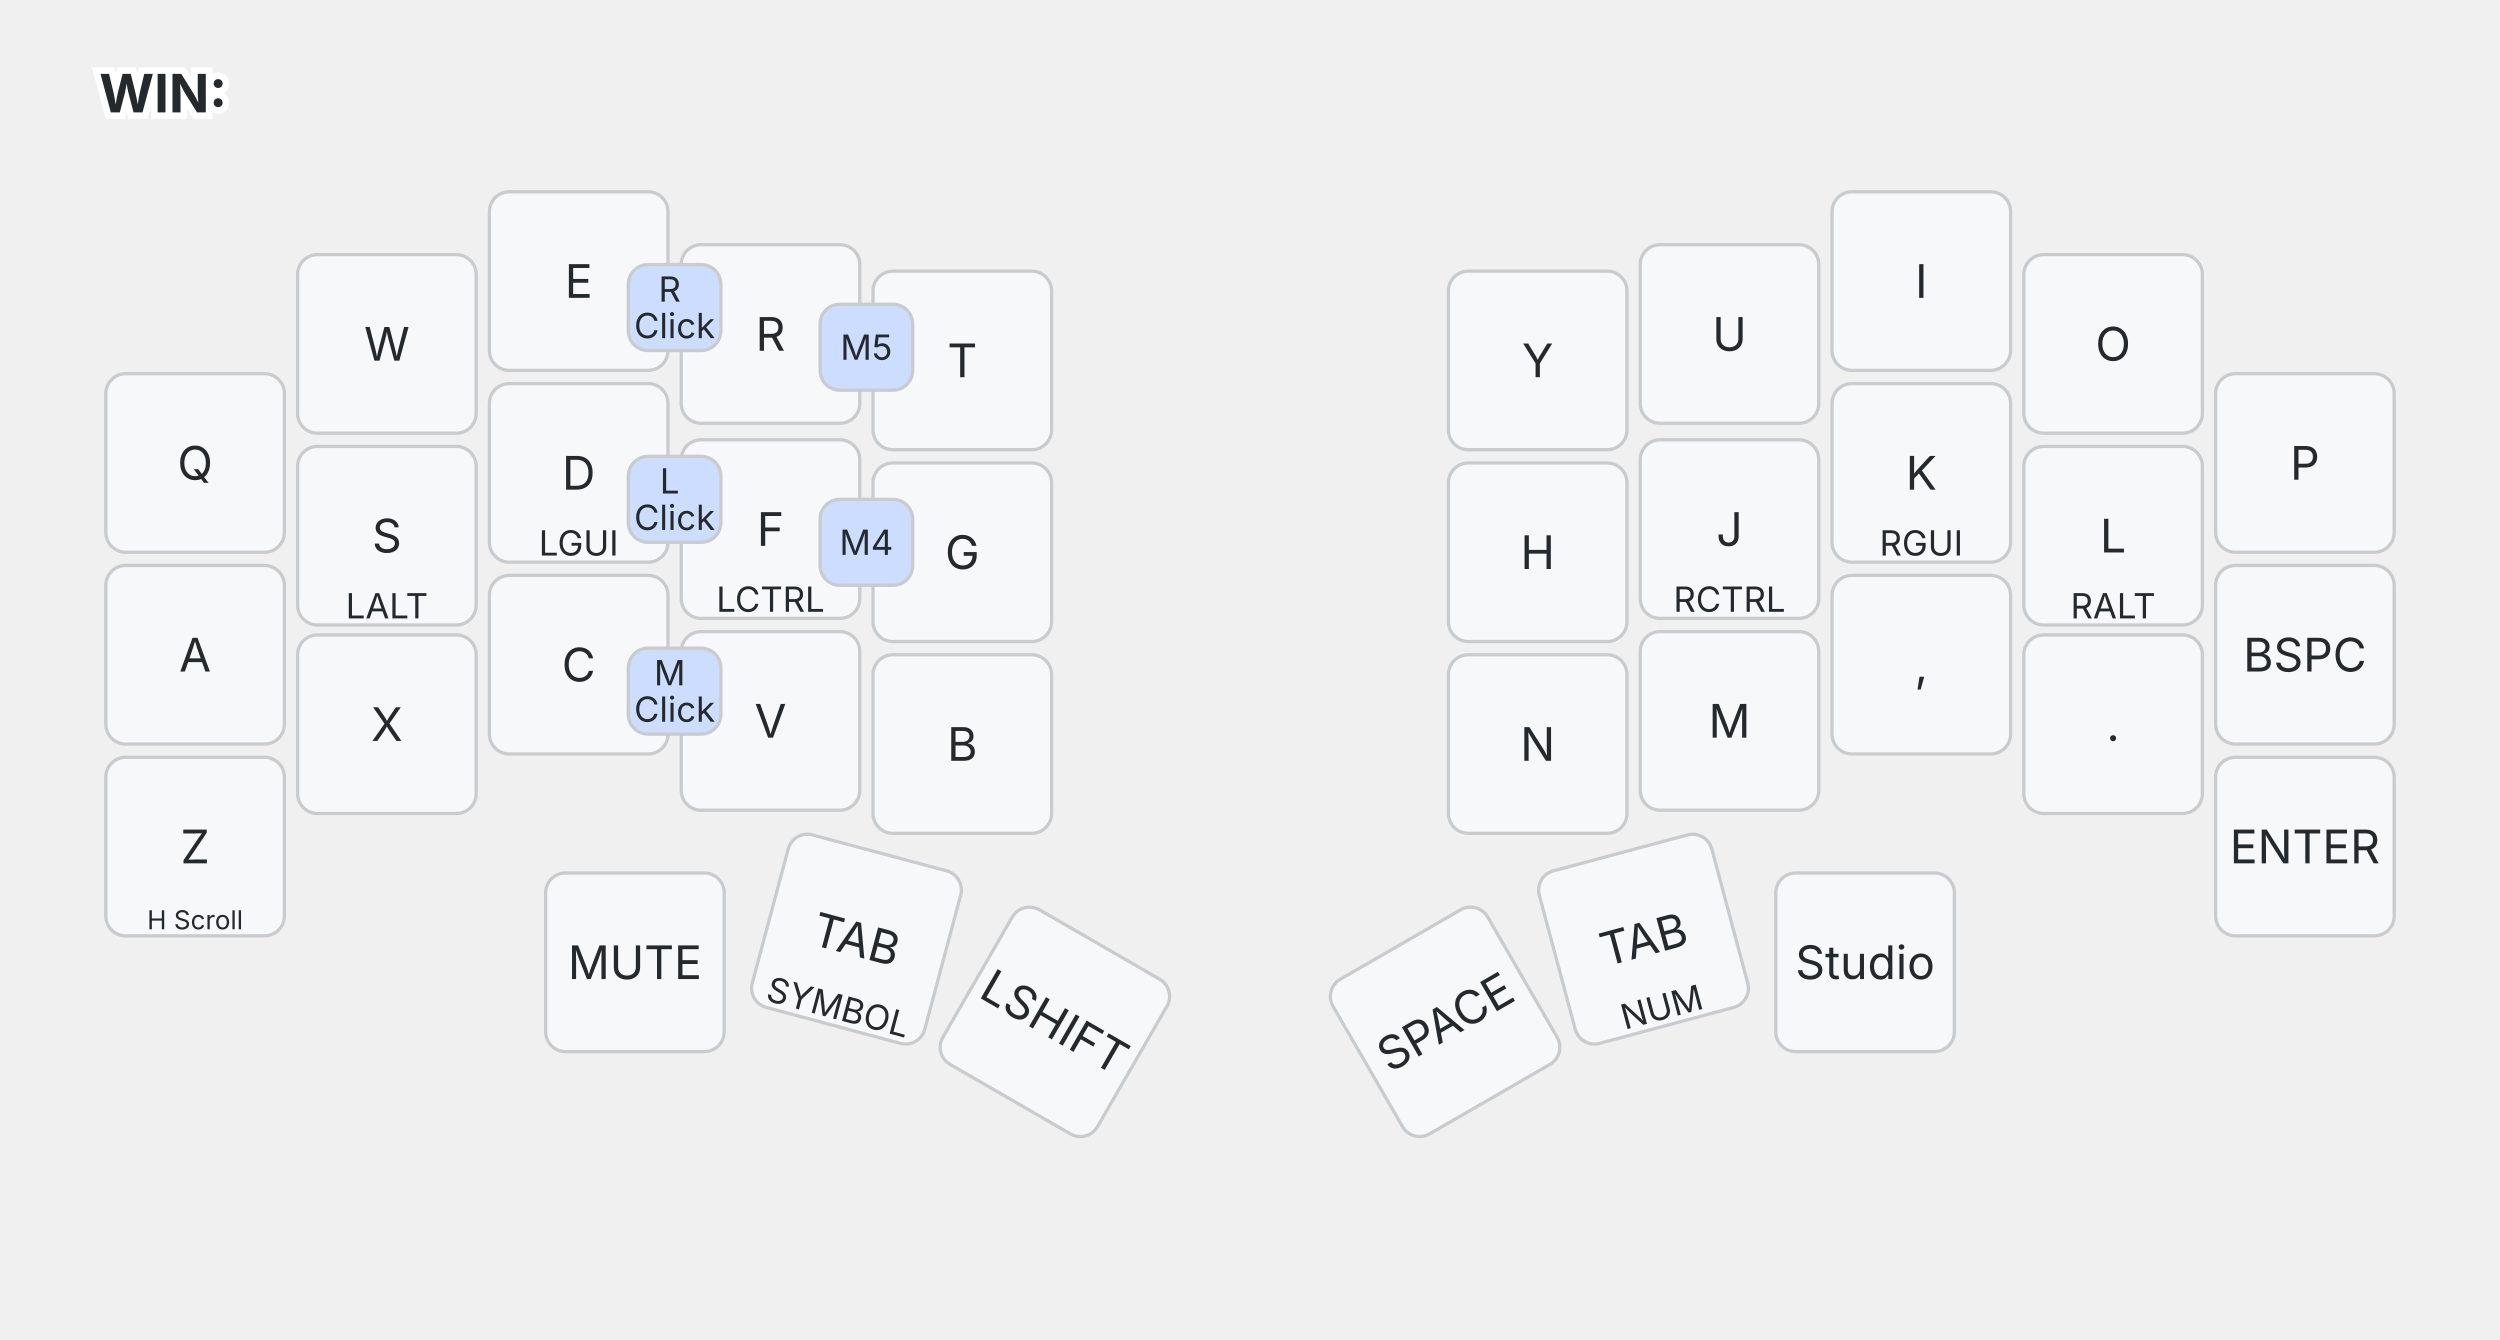
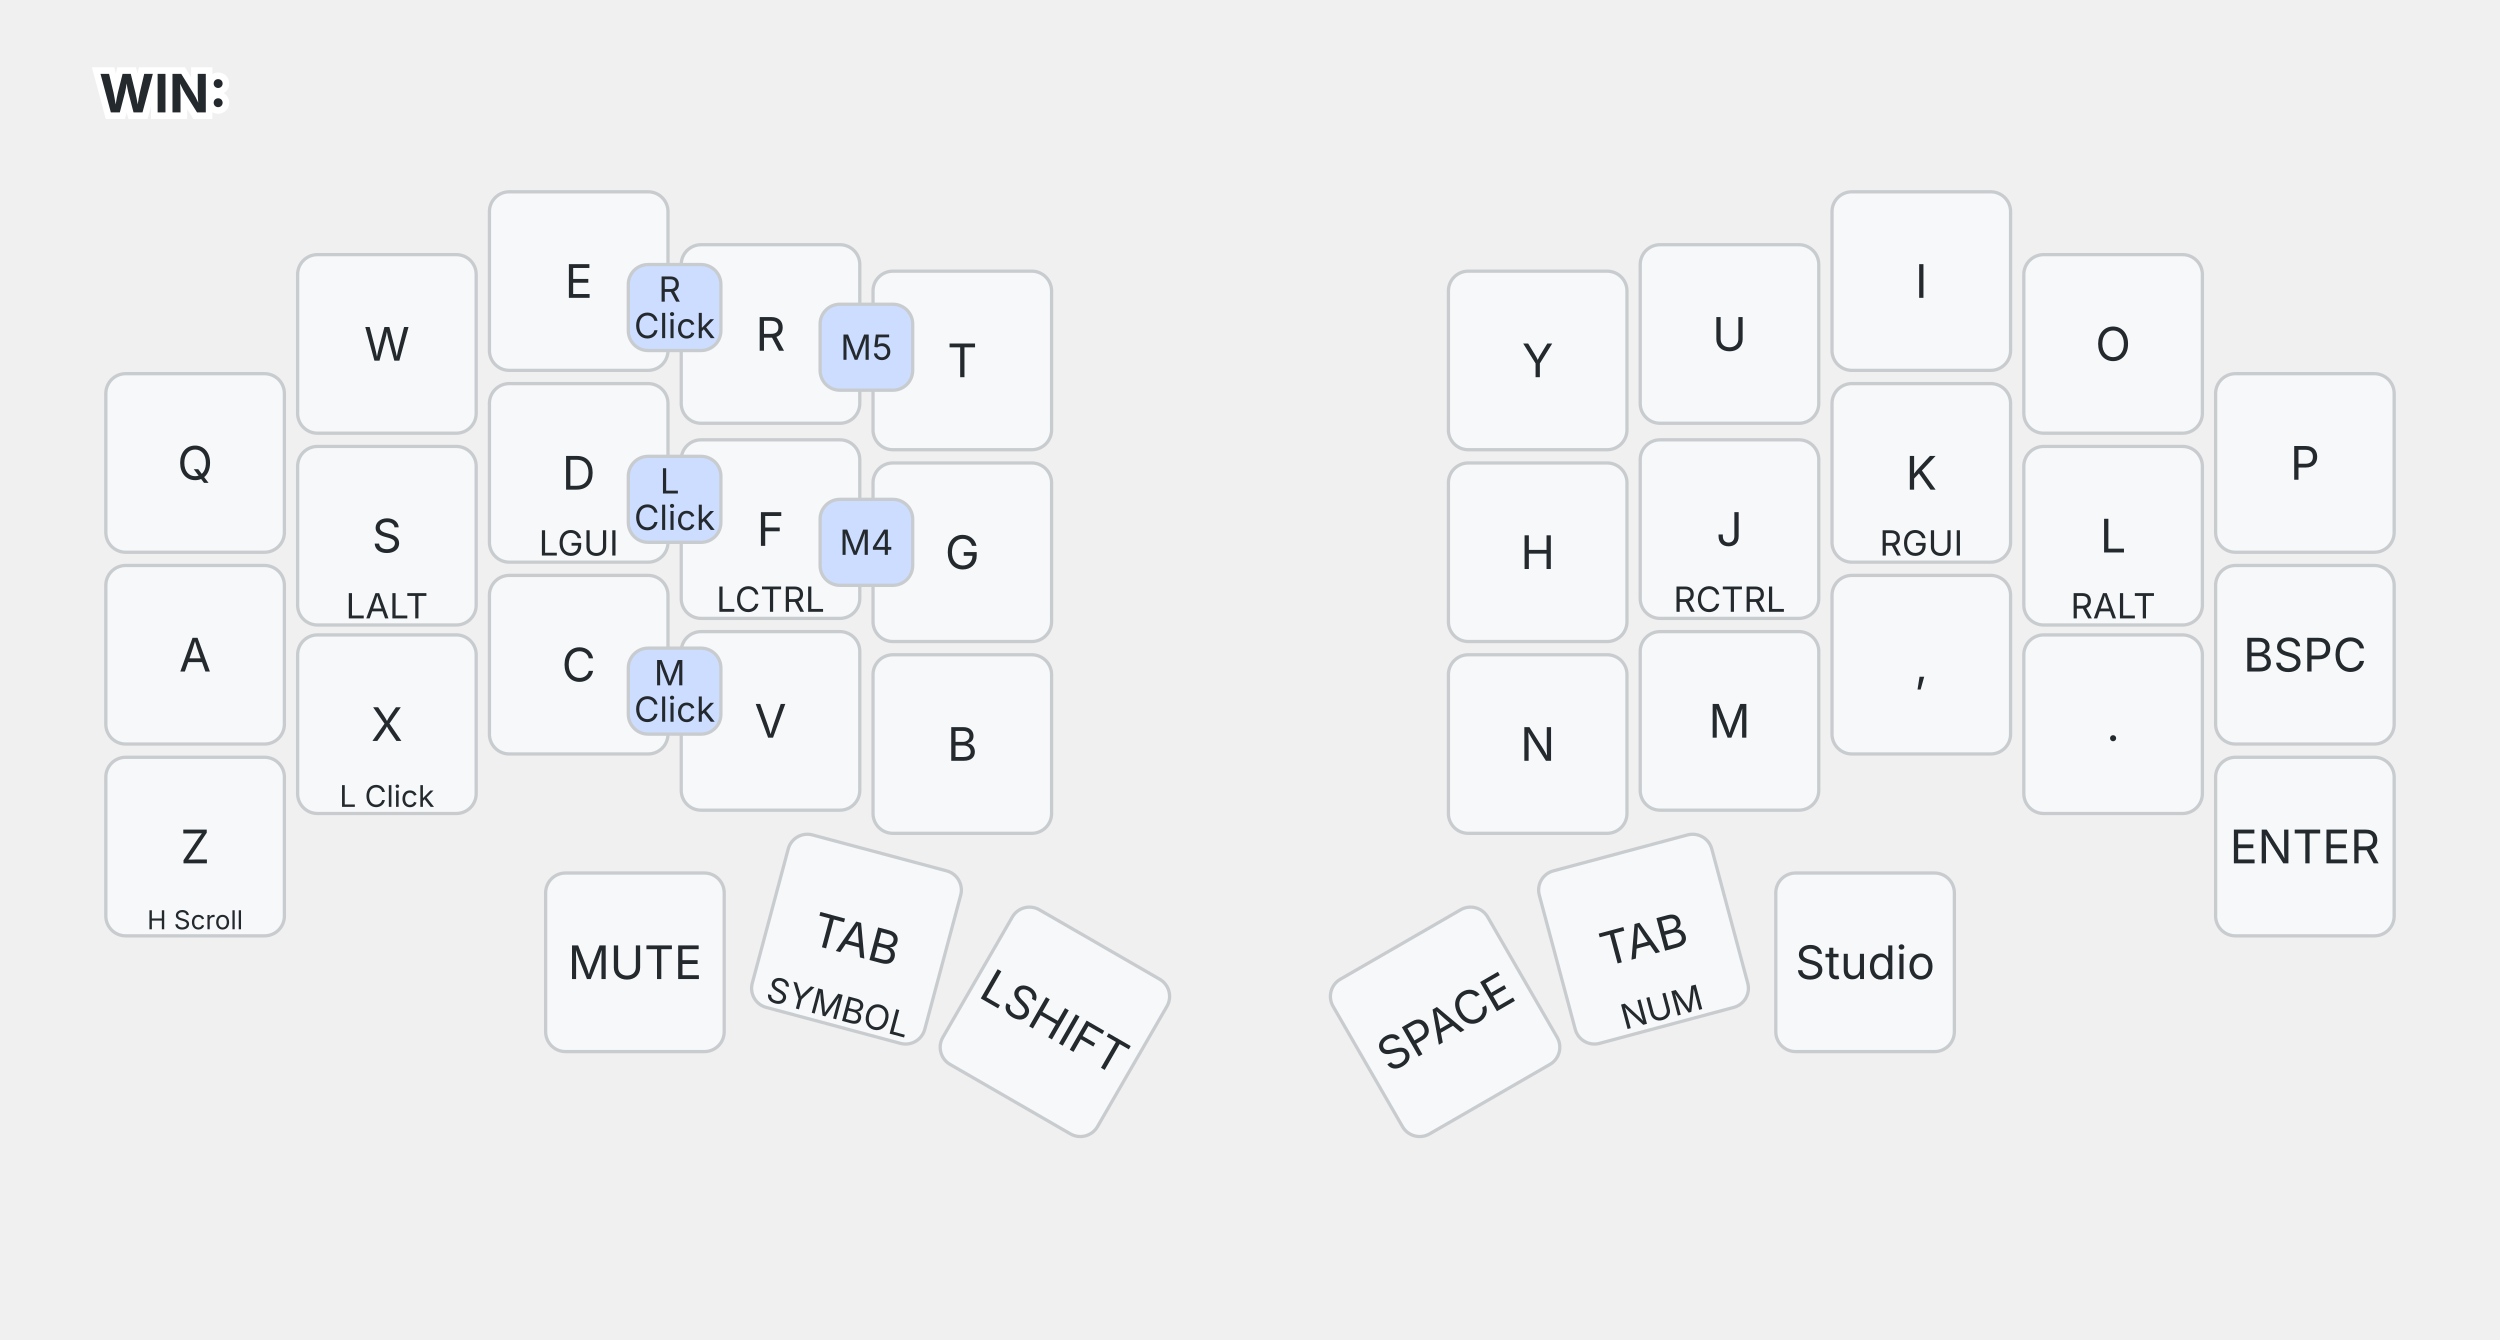
<svg xmlns="http://www.w3.org/2000/svg" width="756" height="405" viewBox="0 0 756 405" class="keymap">
  <style>/* inherit to force styles through use tags */
svg path {
    fill: inherit;
}

/* font and background color specifications */
svg.keymap {
    font-family: SFMono-Regular,Consolas,Liberation Mono,Menlo,monospace;
    font-size: 14px;
    font-kerning: normal;
    text-rendering: optimizeLegibility;
    fill: #24292e;
}

/* default key styling */
rect.key {
    fill: #f6f8fa;
}

rect.key, rect.combo {
    stroke: #c9cccf;
    stroke-width: 1;
}

/* default key side styling, only used is draw_key_sides is set */
rect.side {
    filter: brightness(90%);
}

/* color accent for combo boxes */
rect.combo, rect.combo-separate {
    fill: #cdf;
}

/* color accent for held keys */
rect.held, rect.combo.held {
    fill: #fdd;
}

/* color accent for ghost (optional) keys */
rect.ghost, rect.combo.ghost {
    stroke-dasharray: 4, 4;
    stroke-width: 2;
}

text {
    text-anchor: middle;
    dominant-baseline: middle;
}

/* styling for layer labels */
text.label {
    font-weight: bold;
    text-anchor: start;
    stroke: white;
    stroke-width: 4;
    paint-order: stroke;
}

/* styling for optional footer */
text.footer {
    text-anchor: end;
    dominant-baseline: auto;
    stroke: white;
    stroke-width: 4;
    paint-order: stroke;
}

/* styling for combo tap, and key non-tap label text */
text.combo, text.hold, text.shifted, text.left, text.right, text.tl, text.tr, text.bl, text.br {
    font-size: 11px;
}

text.hold, text.bl, text.br {
    text-anchor: middle;
    dominant-baseline: auto;
}

text.shifted, text.tl, text.tr {
    text-anchor: middle;
    dominant-baseline: hanging;
}

text.left, text.tl, text.bl {
    text-anchor: start;
}

text.right, text.tr, text.br {
    text-anchor: end;
}

text.layer-activator {
    text-decoration: underline;
}

/* styling for hold/shifted label text in combo box */
text.combo.hold, text.combo.shifted, text.combo.left, text.combo.right {
    font-size: 8px;
}

/* lighter symbol for transparent keys */
text.trans {
    fill: #7b7e81;
}

/* styling for combo dendrons */
path.combo {
    stroke-width: 1;
    stroke: gray;
    fill: none;
}

/* Start Tabler Icons Cleanup */
/* cannot use height/width with glyphs */
.icon-tabler &gt; path {
    fill: inherit;
    stroke: inherit;
    stroke-width: 2;
}
/* hide tabler's default box */
.icon-tabler &gt; path[stroke="none"][fill="none"] {
    visibility: hidden;
}
/* End Tabler Icons Cleanup */

svg.keymap {
  font-family: Inter, "Segoe UI", Arial, sans-serif;
  font-size: 14px;
  letter-spacing: 0;
}
text.combo,
text.hold,
text.shifted,
text.left,
text.right,
text.tl,
text.tr,
text.bl,
text.br {
  font-size: 10.5px;
}
text.label {
  font-size: 16px;
}
</style>
  <g transform="translate(30, 0)" class="layer-WIN">
    <text x="0" y="28" class="label" id="WIN">WIN:</text>
    <g transform="translate(0, 56)">
      <g transform="translate(29, 84)" class="key keypos-0">
        <rect rx="6" ry="6" x="-27" y="-27" width="54" height="54" class="key" />
        <text x="0" y="0" class="key tap">Q</text>
      </g>
      <g transform="translate(87, 48)" class="key keypos-1">
        <rect rx="6" ry="6" x="-27" y="-27" width="54" height="54" class="key" />
        <text x="0" y="0" class="key tap">W</text>
      </g>
      <g transform="translate(145, 29)" class="key keypos-2">
        <rect rx="6" ry="6" x="-27" y="-27" width="54" height="54" class="key" />
        <text x="0" y="0" class="key tap">E</text>
      </g>
      <g transform="translate(203, 45)" class="key keypos-3">
        <rect rx="6" ry="6" x="-27" y="-27" width="54" height="54" class="key" />
        <text x="0" y="0" class="key tap">R</text>
      </g>
      <g transform="translate(261, 53)" class="key keypos-4">
        <rect rx="6" ry="6" x="-27" y="-27" width="54" height="54" class="key" />
        <text x="0" y="0" class="key tap">T</text>
      </g>
      <g transform="translate(435, 53)" class="key keypos-5">
        <rect rx="6" ry="6" x="-27" y="-27" width="54" height="54" class="key" />
        <text x="0" y="0" class="key tap">Y</text>
      </g>
      <g transform="translate(493, 45)" class="key keypos-6">
        <rect rx="6" ry="6" x="-27" y="-27" width="54" height="54" class="key" />
        <text x="0" y="0" class="key tap">U</text>
      </g>
      <g transform="translate(551, 29)" class="key keypos-7">
        <rect rx="6" ry="6" x="-27" y="-27" width="54" height="54" class="key" />
        <text x="0" y="0" class="key tap">I</text>
      </g>
      <g transform="translate(609, 48)" class="key keypos-8">
        <rect rx="6" ry="6" x="-27" y="-27" width="54" height="54" class="key" />
        <text x="0" y="0" class="key tap">O</text>
      </g>
      <g transform="translate(667, 84)" class="key keypos-9">
        <rect rx="6" ry="6" x="-27" y="-27" width="54" height="54" class="key" />
        <text x="0" y="0" class="key tap">P</text>
      </g>
      <g transform="translate(29, 142)" class="key keypos-10">
        <rect rx="6" ry="6" x="-27" y="-27" width="54" height="54" class="key" />
        <text x="0" y="0" class="key tap">A</text>
      </g>
      <g transform="translate(87, 106)" class="key keypos-11">
        <rect rx="6" ry="6" x="-27" y="-27" width="54" height="54" class="key" />
        <text x="0" y="0" class="key tap">S</text>
        <text x="0" y="25" class="key hold">LALT</text>
      </g>
      <g transform="translate(145, 87)" class="key keypos-12">
        <rect rx="6" ry="6" x="-27" y="-27" width="54" height="54" class="key" />
        <text x="0" y="0" class="key tap">D</text>
        <text x="0" y="25" class="key hold">LGUI</text>
      </g>
      <g transform="translate(203, 104)" class="key keypos-13">
        <rect rx="6" ry="6" x="-27" y="-27" width="54" height="54" class="key" />
        <text x="0" y="0" class="key tap">F</text>
        <text x="0" y="25" class="key hold">LCTRL</text>
      </g>
      <g transform="translate(261, 111)" class="key keypos-14">
        <rect rx="6" ry="6" x="-27" y="-27" width="54" height="54" class="key" />
        <text x="0" y="0" class="key tap">G</text>
      </g>
      <g transform="translate(435, 111)" class="key keypos-15">
        <rect rx="6" ry="6" x="-27" y="-27" width="54" height="54" class="key" />
        <text x="0" y="0" class="key tap">H</text>
      </g>
      <g transform="translate(493, 104)" class="key keypos-16">
        <rect rx="6" ry="6" x="-27" y="-27" width="54" height="54" class="key" />
        <text x="0" y="0" class="key tap">J</text>
        <text x="0" y="25" class="key hold">RCTRL</text>
      </g>
      <g transform="translate(551, 87)" class="key keypos-17">
        <rect rx="6" ry="6" x="-27" y="-27" width="54" height="54" class="key" />
        <text x="0" y="0" class="key tap">K</text>
        <text x="0" y="25" class="key hold">RGUI</text>
      </g>
      <g transform="translate(609, 106)" class="key keypos-18">
        <rect rx="6" ry="6" x="-27" y="-27" width="54" height="54" class="key" />
        <text x="0" y="0" class="key tap">L</text>
        <text x="0" y="25" class="key hold">RALT</text>
      </g>
      <g transform="translate(667, 142)" class="key keypos-19">
        <rect rx="6" ry="6" x="-27" y="-27" width="54" height="54" class="key" />
        <text x="0" y="0" class="key tap">BSPC</text>
      </g>
      <g transform="translate(29, 200)" class="key keypos-20">
        <rect rx="6" ry="6" x="-27" y="-27" width="54" height="54" class="key" />
        <text x="0" y="0" class="key tap">Z</text>
        <text x="0" y="25" class="key hold">
          <tspan style="font-size: 75%">H Scroll</tspan>
        </text>
      </g>
      <g transform="translate(87, 163)" class="key keypos-21">
        <rect rx="6" ry="6" x="-27" y="-27" width="54" height="54" class="key" />
        <text x="0" y="0" class="key tap">X</text>
+         <text x="0" y="25" class="key hold">
+           <tspan style="font-size: 86%">L Click</tspan>
+         </text>
      </g>
      <g transform="translate(145, 145)" class="key keypos-22">
        <rect rx="6" ry="6" x="-27" y="-27" width="54" height="54" class="key" />
        <text x="0" y="0" class="key tap">C</text>
      </g>
      <g transform="translate(203, 162)" class="key keypos-23">
        <rect rx="6" ry="6" x="-27" y="-27" width="54" height="54" class="key" />
        <text x="0" y="0" class="key tap">V</text>
      </g>
      <g transform="translate(261, 169)" class="key keypos-24">
        <rect rx="6" ry="6" x="-27" y="-27" width="54" height="54" class="key" />
        <text x="0" y="0" class="key tap">B</text>
      </g>
      <g transform="translate(435, 169)" class="key keypos-25">
        <rect rx="6" ry="6" x="-27" y="-27" width="54" height="54" class="key" />
        <text x="0" y="0" class="key tap">N</text>
      </g>
      <g transform="translate(493, 162)" class="key keypos-26">
        <rect rx="6" ry="6" x="-27" y="-27" width="54" height="54" class="key" />
        <text x="0" y="0" class="key tap">M</text>
      </g>
      <g transform="translate(551, 145)" class="key keypos-27">
        <rect rx="6" ry="6" x="-27" y="-27" width="54" height="54" class="key" />
        <text x="0" y="0" class="key tap">,</text>
      </g>
      <g transform="translate(609, 163)" class="key keypos-28">
        <rect rx="6" ry="6" x="-27" y="-27" width="54" height="54" class="key" />
        <text x="0" y="0" class="key tap">.</text>
      </g>
      <g transform="translate(667, 200)" class="key keypos-29">
        <rect rx="6" ry="6" x="-27" y="-27" width="54" height="54" class="key" />
        <text x="0" y="0" class="key tap">ENTER</text>
      </g>
      <g transform="translate(162, 235)" class="key keypos-30">
        <rect rx="6" ry="6" x="-27" y="-27" width="54" height="54" class="key" />
        <text x="0" y="0" class="key tap">MUTE</text>
      </g>
      <g transform="translate(229, 228) rotate(15.0)" class="key keypos-31">
        <rect rx="6" ry="6" x="-27" y="-27" width="54" height="54" class="key" />
        <text x="0" y="0" class="key tap">TAB</text>
        <text x="0" y="25" class="key hold">SYMBOL</text>
      </g>
      <g transform="translate(289, 253) rotate(30.0)" class="key keypos-32">
        <rect rx="6" ry="6" x="-27" y="-27" width="54" height="54" class="key" />
        <text x="0" y="0" class="key tap">LSHIFT</text>
      </g>
      <g transform="translate(407, 253) rotate(-30.0)" class="key keypos-33">
        <rect rx="6" ry="6" x="-27" y="-27" width="54" height="54" class="key" />
        <text x="0" y="0" class="key tap">SPACE</text>
      </g>
      <g transform="translate(467, 228) rotate(-15.0)" class="key keypos-34">
        <rect rx="6" ry="6" x="-27" y="-27" width="54" height="54" class="key" />
        <text x="0" y="0" class="key tap">TAB</text>
        <text x="0" y="25" class="key hold">NUM</text>
      </g>
      <g transform="translate(534, 235)" class="key keypos-35">
        <rect rx="6" ry="6" x="-27" y="-27" width="54" height="54" class="key" />
        <text x="0" y="0" class="key tap">Studio</text>
      </g>
      <g class="combo combopos-0">
        <rect rx="6" ry="6" x="160" y="24" width="28" height="26" class="combo" />
        <text x="174" y="37" class="combo tap">
          <tspan x="174" dy="-0.53em">R</tspan>
          <tspan x="174" dy="1.05em">Click</tspan>
        </text>
      </g>
      <g class="combo combopos-1">
        <rect rx="6" ry="6" x="218" y="36" width="28" height="26" class="combo" />
        <text x="232" y="49" class="combo tap">M5</text>
      </g>
      <g class="combo combopos-2">
        <rect rx="6" ry="6" x="160" y="82" width="28" height="26" class="combo" />
        <text x="174" y="95" class="combo tap">
          <tspan x="174" dy="-0.53em">L</tspan>
          <tspan x="174" dy="1.05em">Click</tspan>
        </text>
      </g>
      <g class="combo combopos-3">
        <rect rx="6" ry="6" x="218" y="95" width="28" height="26" class="combo" />
        <text x="232" y="108" class="combo tap">M4</text>
      </g>
      <g class="combo combopos-4">
        <rect rx="6" ry="6" x="160" y="140" width="28" height="26" class="combo" />
        <text x="174" y="153" class="combo tap">
          <tspan x="174" dy="-0.53em">M</tspan>
          <tspan x="174" dy="1.05em">Click</tspan>
        </text>
      </g>
    </g>
  </g>
</svg>
